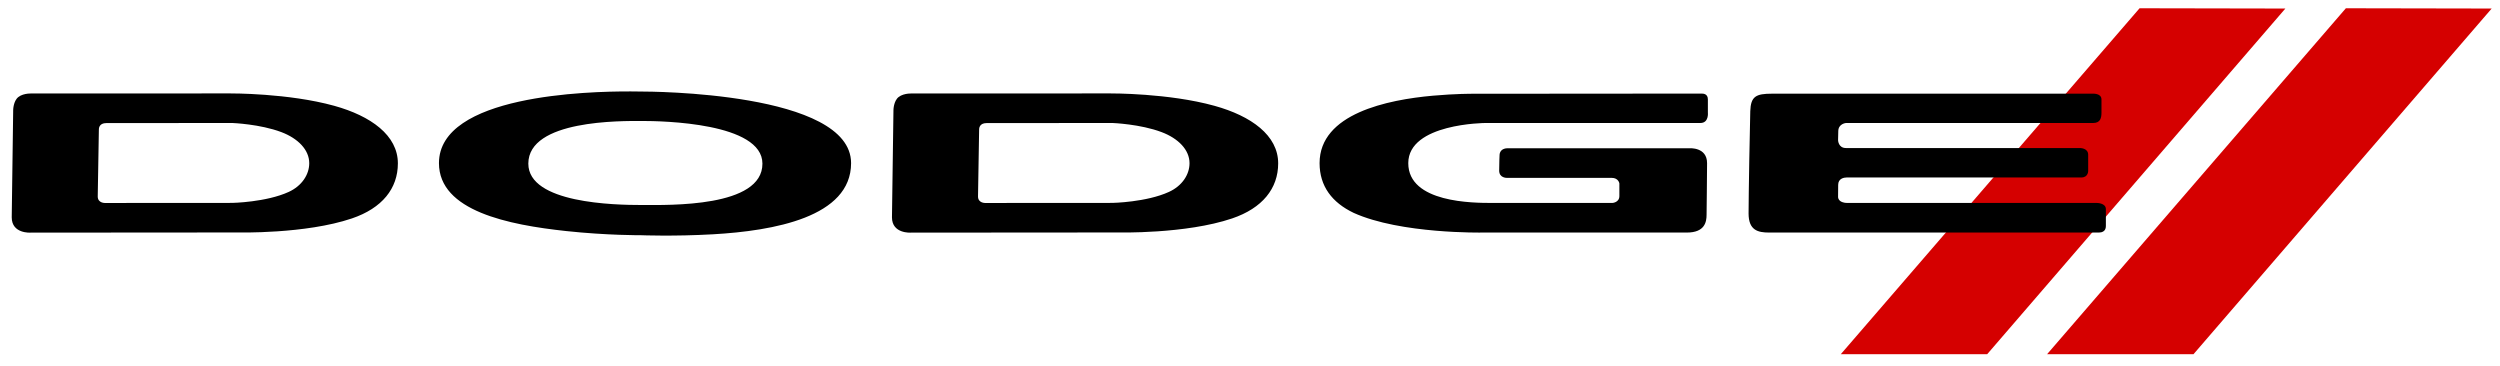
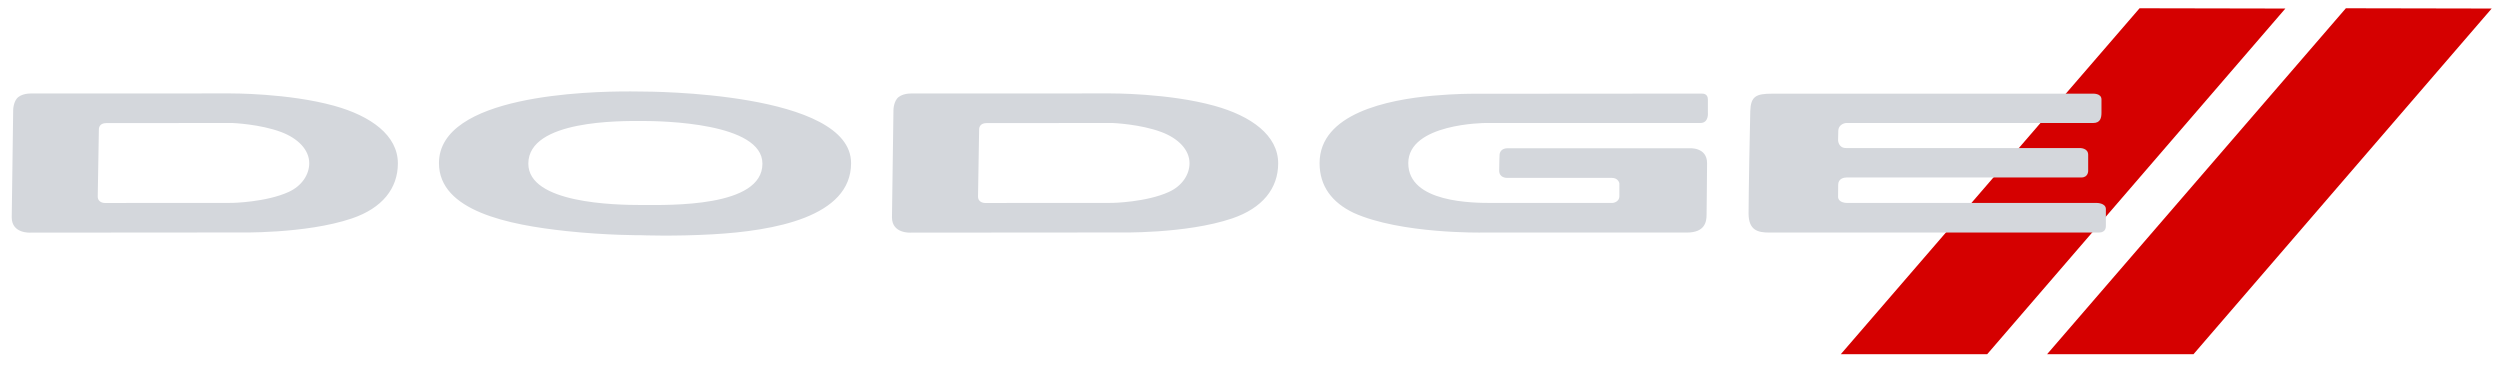
<svg xmlns="http://www.w3.org/2000/svg" height="36.596" viewBox="0 0 250 36.596" width="250">
  <g transform="matrix(1.25 0 0 -1.25 -419.74 490.95)">
-     <g fill-rule="evenodd">
+     <g fill-rule="evenodd" fill="#d4d7dc">
      <path d="m213.96 0.826l-29.88 34.596h14.64l29.82-34.568-14.58-0.028zm20.63 0l-29.88 34.596h14.64l29.82-34.568-14.58-0.028z" transform="matrix(.8 0 0 -.8 335.79 392.76)" fill="#d50000" />
      <path d="m63.031 9.143c-4.243-0.013-19.133 0.362-19.133 7.171 0 4.791 6.966 6.171 12.717 6.791 4.071 0.439 7.522 0.418 7.522 0.418s3.235 0.129 7.154-0.093c6.08-0.346 13.82-1.716 13.82-7.118 0-7.132-20.21-7.158-20.988-7.158-0.097 0-0.486-0.01-1.092-0.012zm-39.972 0.199l-19.743 0.008c0 0-0.925-0.079-1.476 0.352-0.515 0.402-0.519 1.309-0.519 1.309l-0.146 10.722c0 1.661 1.885 1.53 1.885 1.53l20.689-0.016s6.8 0.169 11.438-1.402c3.04-1.029 4.603-3.002 4.603-5.508 0-2.804-2.701-4.74-6.361-5.756-4.598-1.275-10.369-1.238-10.369-1.238zm88.021 0l-19.736 0.008s-0.926-0.079-1.477 0.352c-0.515 0.402-0.519 1.309-0.519 1.309l-0.149 10.722c0 1.661 1.885 1.53 1.885 1.53l20.696-0.016s6.79 0.169 11.43-1.402c3.04-1.029 4.61-3.002 4.61-5.508 0-2.804-2.7-4.74-6.37-5.756-4.59-1.275-10.37-1.238-10.37-1.238zm59.07 0.016c-0.18 0-22.9 0.018-22.9 0.018s-1.7-0.01-3.96 0.193c-4.53 0.406-11.33 1.788-11.33 6.746 0 2.307 1.25 3.941 3.41 4.973 4.7 2.126 12.88 1.967 12.88 1.967h20.44c1.79 0 1.97-1.058 1.97-1.772 0-0.713 0.05-3.541 0.05-5.168 0-1.626-1.76-1.488-1.76-1.488h-18.19c-0.8 0-0.8 0.651-0.8 0.651s-0.04 0.838-0.04 1.582c0 0.746 0.76 0.726 0.76 0.726h10.49c0.69 0 0.77 0.557 0.77 0.557v1.26c0 0.648-0.69 0.691-0.69 0.691h-12.04c-1.86 0-8.38 0-8.38-3.979 0-3.978 7.7-4.015 7.7-4.015h21.51c0.87 0 0.75-1.047 0.75-1.047v-1.311c0-0.57-0.46-0.584-0.64-0.584zm7.06 0.01c-1.61 0-2.13 0.263-2.18 1.75-0.04 1.176-0.17 8.523-0.17 10.223 0 1.698 0.94 1.914 2.06 1.914h32.96c0.74 0 0.71-0.574 0.71-0.705v-1.637c0-0.623-0.91-0.619-0.91-0.619h-24.93c-0.97 0-0.94-0.602-0.94-0.602s0.01-0.57 0.01-1.207c0-0.635 0.58-0.738 0.86-0.738h23.46c0.69 0 0.68-0.648 0.68-0.648v-1.621c0-0.701-0.85-0.674-0.85-0.674h-23.37c-0.78 0-0.79-0.791-0.79-0.791l0.02-0.883c0-0.766 0.77-0.83 0.77-0.83h24.72c0.73 0 0.83-0.527 0.83-1.047v-1.311c0-0.631-0.87-0.574-0.87-0.574h-32.07zm-113.02 2.729c2.066 0 12.055 0.18 12.055 4.267 0.011 4.391-9.321 4.137-12.055 4.137-2.735 0-11.355-0.168-11.355-4.137 0-4.392 9.288-4.267 11.355-4.267zm-40.947 0.203s2.776 0.107 4.898 0.912c1.663 0.631 2.786 1.769 2.786 3.109 0 1.128-0.731 2.265-2.053 2.871-2.261 1.035-5.641 1.098-5.641 1.098l-12.738 0.008s-0.719 0.018-0.719-0.649c0 0 0.113-6.597 0.113-6.683 0-0.087-0.008-0.658 0.751-0.658 0.874 0 12.602-0.008 12.602-0.008zm88.022 0s2.78 0.107 4.9 0.912c1.67 0.631 2.79 1.769 2.79 3.109 0 1.128-0.73 2.265-2.06 2.871-2.26 1.035-5.64 1.098-5.64 1.098l-12.735 0.008s-0.716 0.018-0.716-0.649c0 0 0.111-6.597 0.111-6.683 0-0.087-0.008-0.658 0.752-0.658 0.873 0 12.598-0.008 12.598-0.008z" transform="matrix(.8 0 0 -.8 335.79 392.76)" />
    </g>
  </g>
</svg>
